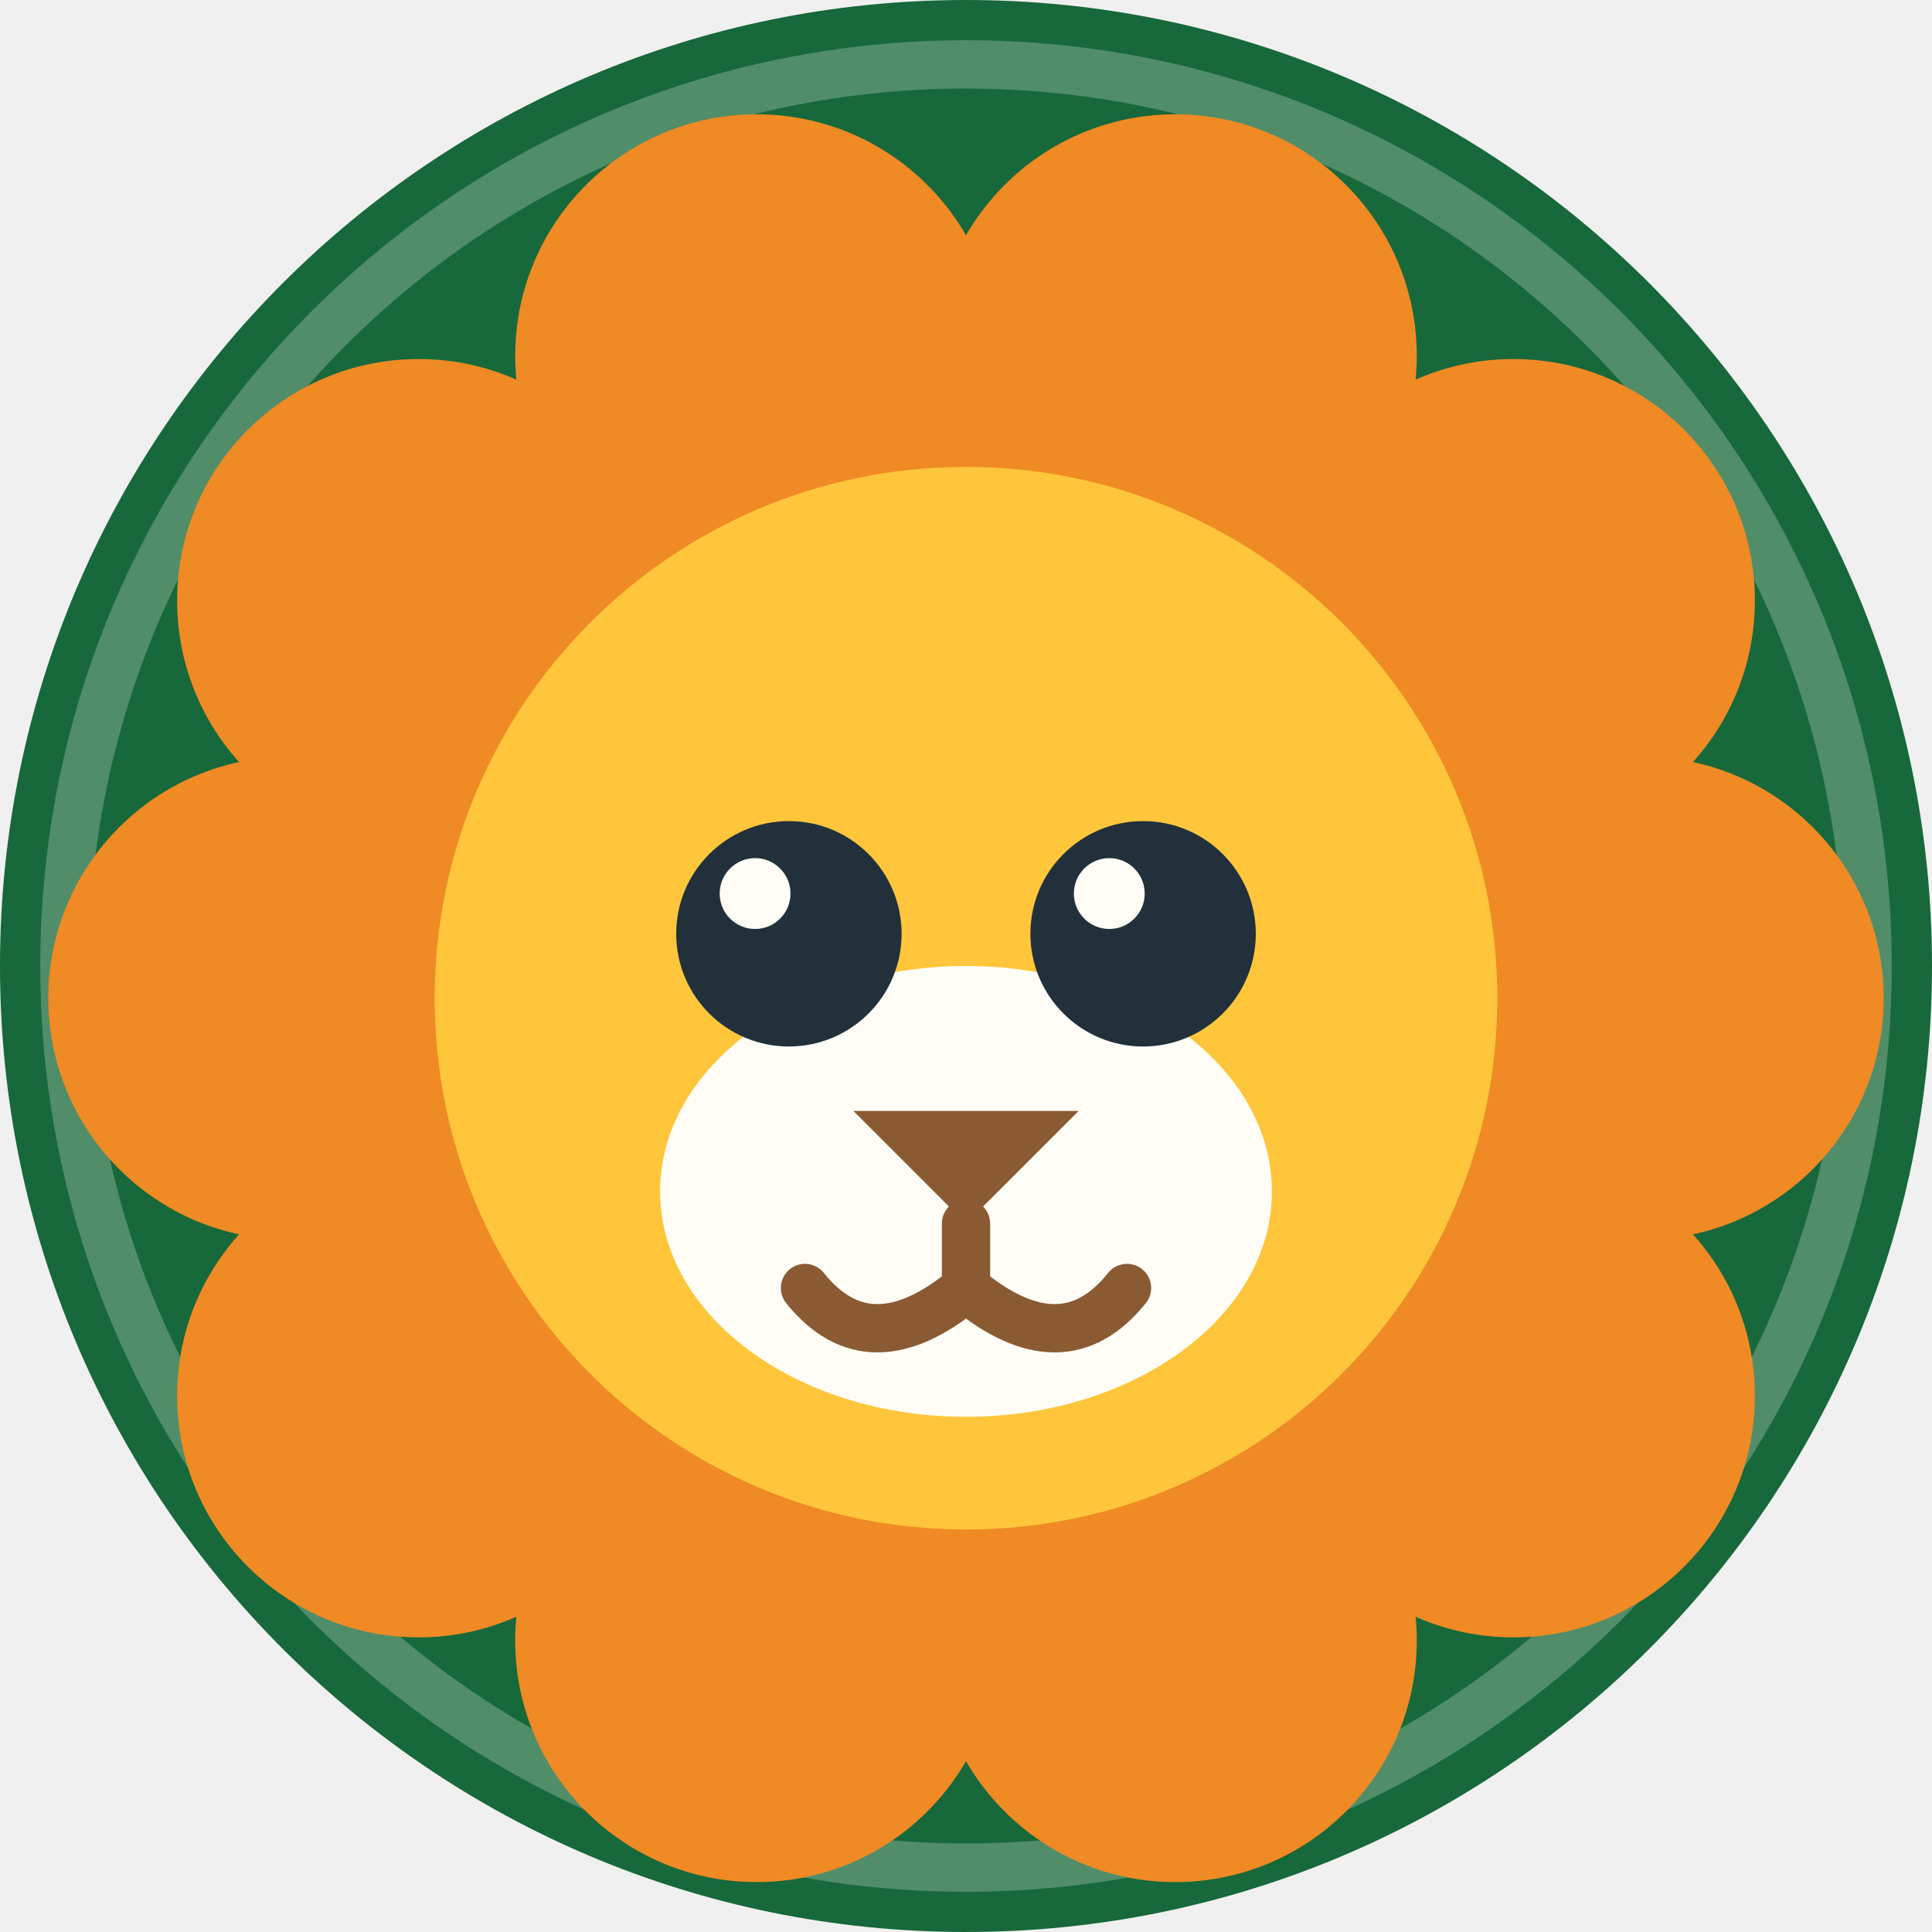
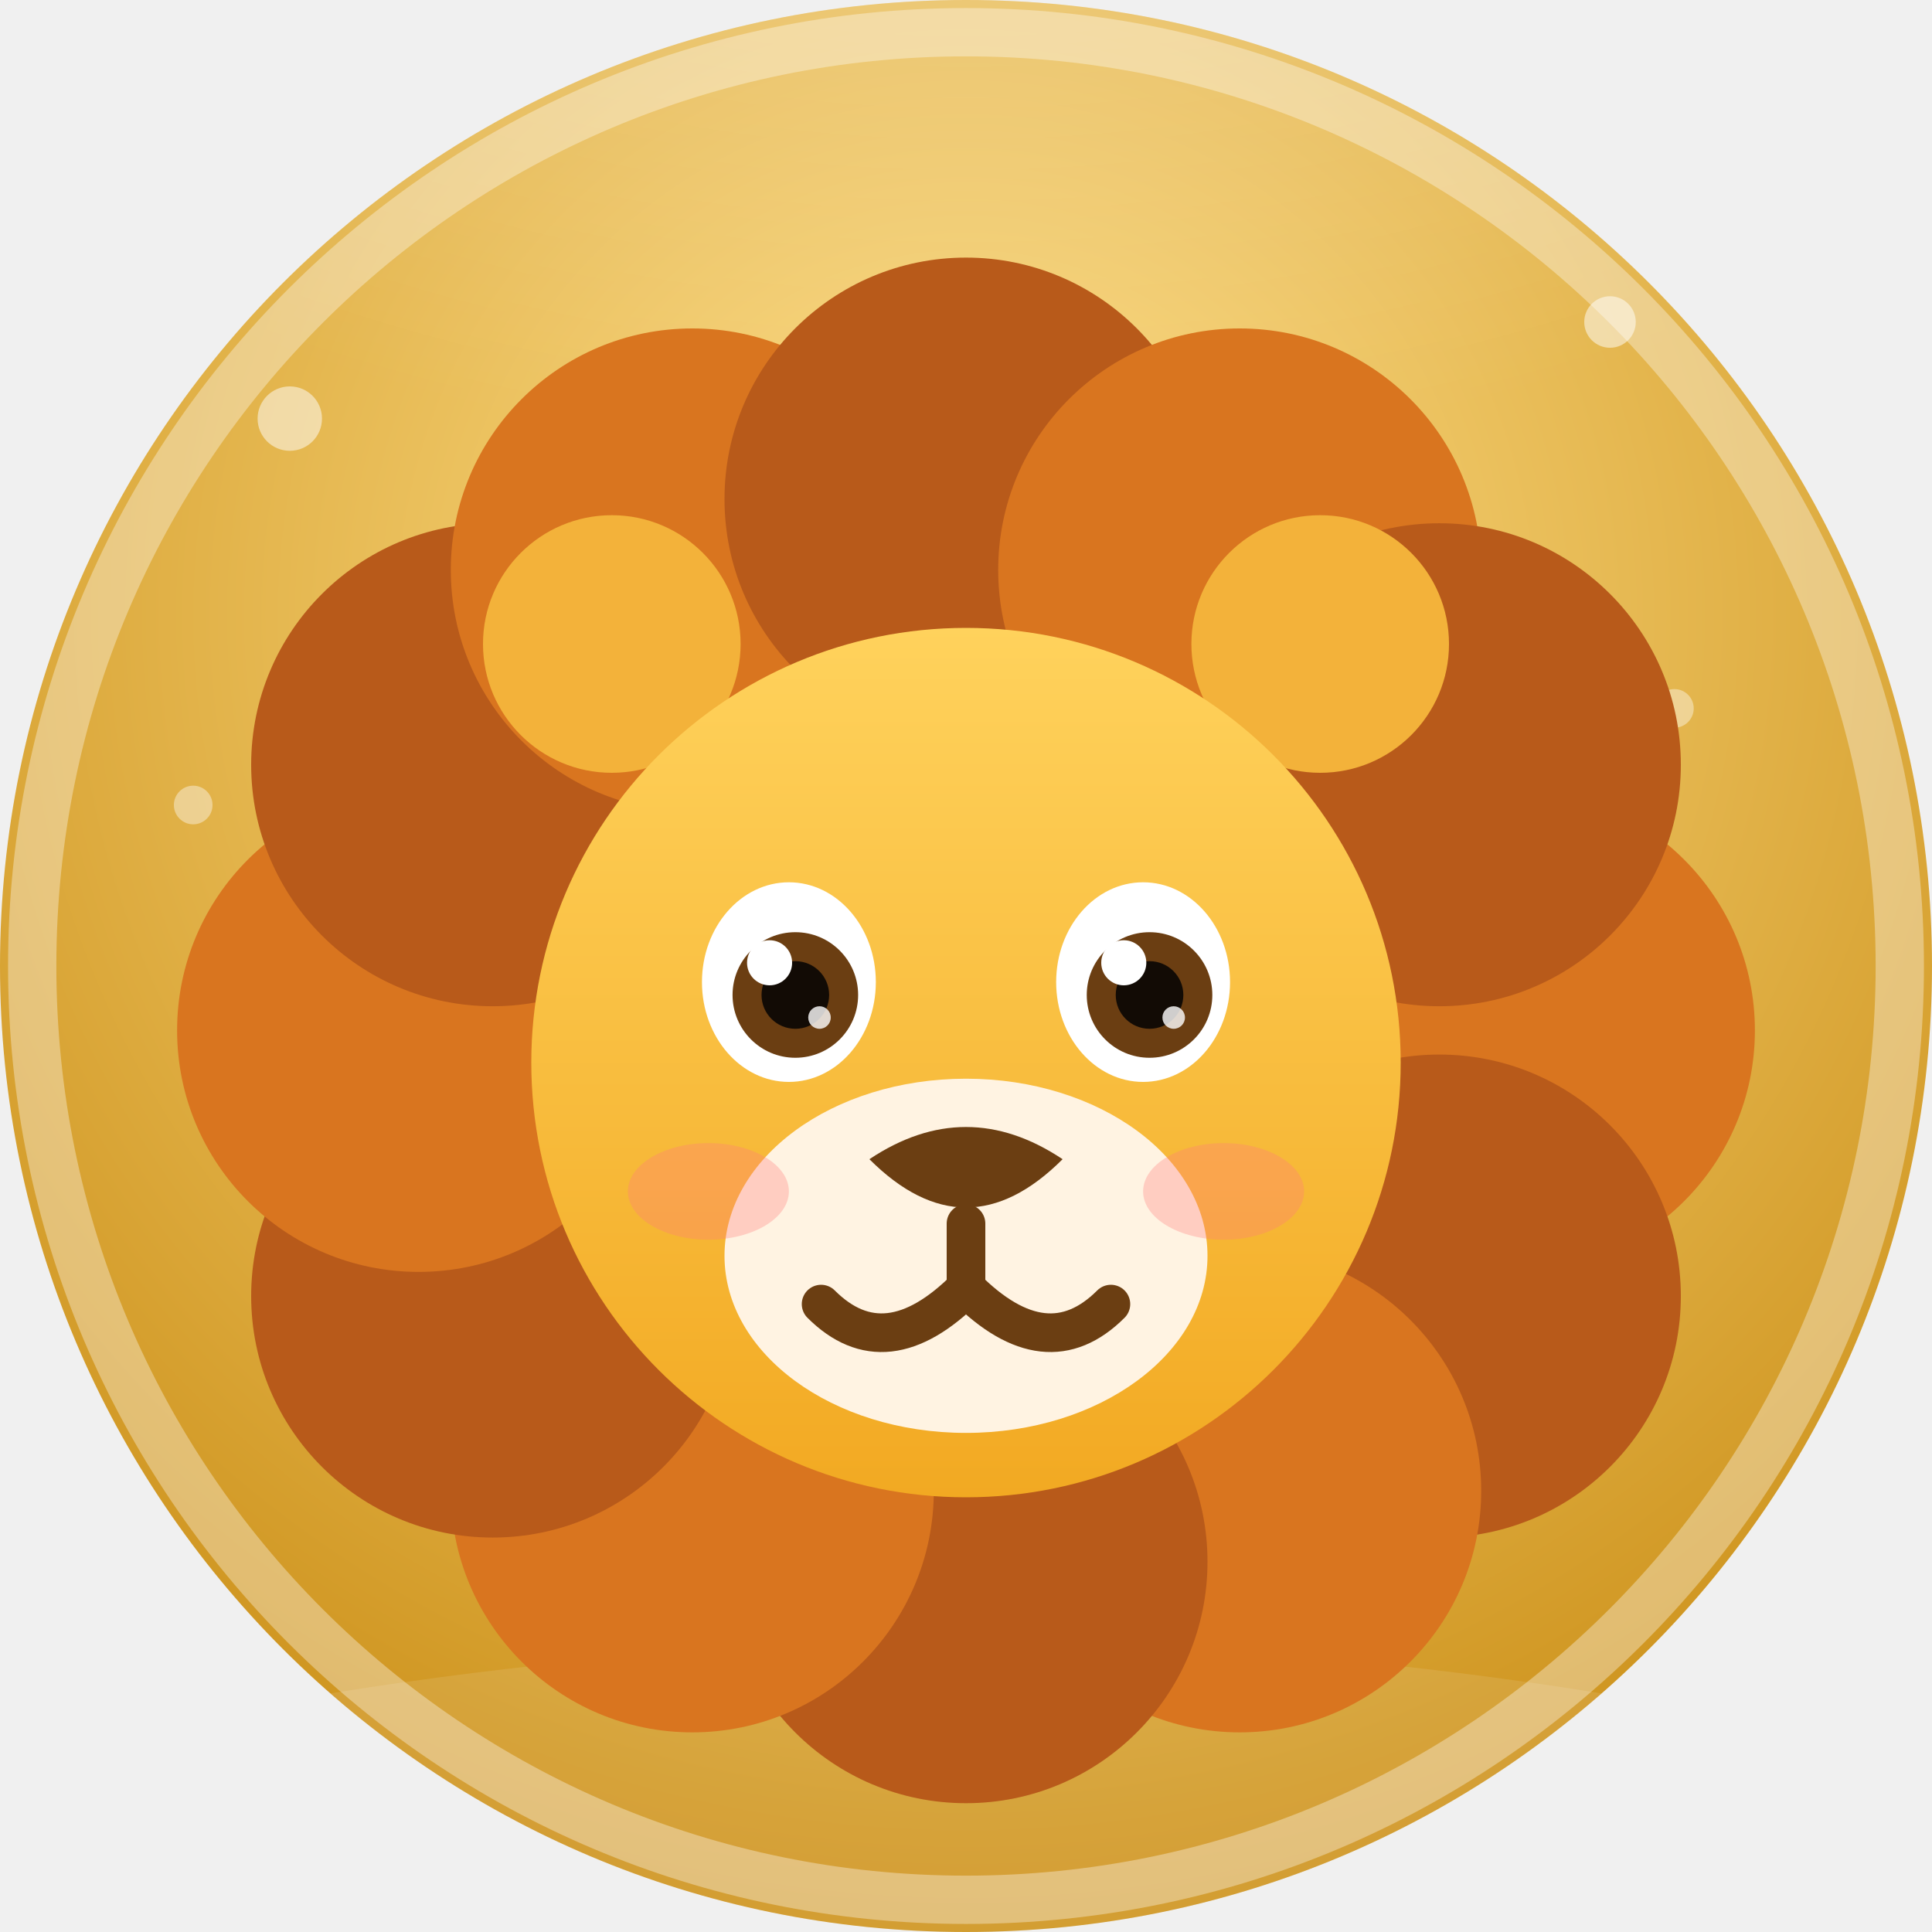
<svg xmlns="http://www.w3.org/2000/svg" viewBox="0 0 120 120" width="120" height="120" role="img" aria-label="Leão">
-   <circle cx="60" cy="60" r="60" fill="#17683A" />
-   <circle cx="60" cy="60" r="56" fill="none" stroke="#FFFDF6" stroke-width="3" opacity="0.25" />
-   <g fill="#F08A24">
-     <circle cx="102.0" cy="62.0" r="15" />
-     <circle cx="94.0" cy="86.7" r="15" />
-     <circle cx="73.0" cy="101.9" r="15" />
-     <circle cx="47.0" cy="101.9" r="15" />
-     <circle cx="26.0" cy="86.7" r="15" />
-     <circle cx="18.0" cy="62.0" r="15" />
-     <circle cx="26.0" cy="37.3" r="15" />
-     <circle cx="47.0" cy="22.1" r="15" />
-     <circle cx="73.0" cy="22.1" r="15" />
-     <circle cx="94.0" cy="37.3" r="15" />
+   <defs>
+     <radialGradient id="bg" cx="50%" cy="32%" r="75%">
+       <stop offset="0" stop-color="#FFE08A" />
+       <stop offset="1" stop-color="#C88A10" />
+     </radialGradient>
+     <radialGradient id="luz" cx="50%" cy="0%" r="70%">
+       <stop offset="0" stop-color="#FFFFFF" stop-opacity="0.45" />
+       <stop offset="1" stop-color="#FFFFFF" stop-opacity="0" />
+     </radialGradient>
+     <clipPath id="c">
+       <circle cx="60" cy="60" r="60" />
+     </clipPath>
+     <linearGradient id="rosto" x1="0" y1="0" x2="0" y2="1">
+       <stop offset="0" stop-color="#FFD25C" />
+       <stop offset="1" stop-color="#F2A922" />
+     </linearGradient>
+   </defs>
+   <g clip-path="url(#c)">
+     <rect width="120" height="120" fill="url(#bg)" />
+     <ellipse cx="60" cy="8" rx="70" ry="52" fill="url(#luz)" />
+     <path d="M-10 112 Q60 92 130 112 L130 130 L-10 130Z" fill="#FFFFFF" opacity="0.10" />
+     <circle cx="18" cy="26" r="2" fill="#FFFFFF" opacity="0.5" />
+     <circle cx="100" cy="20" r="1.6" fill="#FFFFFF" opacity="0.5" />
+     <circle cx="104" cy="44" r="1.2" fill="#FFFFFF" opacity="0.4" />
+     <circle cx="12" cy="50" r="1.2" fill="#FFFFFF" opacity="0.4" />
+     <circle cx="94.0" cy="64.0" r="15" fill="#D9751F" />
+     <circle cx="89.4" cy="80.5" r="15" fill="#B85A1A" />
+     <circle cx="77.0" cy="92.6" r="15" fill="#D9751F" />
+     <circle cx="60.0" cy="97.0" r="15" fill="#B85A1A" />
+     <circle cx="43.0" cy="92.6" r="15" fill="#D9751F" />
+     <circle cx="30.6" cy="80.5" r="15" fill="#B85A1A" />
+     <circle cx="26.0" cy="64.0" r="15" fill="#D9751F" />
+     <circle cx="30.6" cy="47.5" r="15" fill="#B85A1A" />
+     <circle cx="43.0" cy="35.4" r="15" fill="#D9751F" />
+     <circle cx="60.0" cy="31.0" r="15" fill="#B85A1A" />
+     <circle cx="77.0" cy="35.4" r="15" fill="#D9751F" />
+     <circle cx="89.4" cy="47.5" r="15" fill="#B85A1A" />
+     <circle cx="38" cy="40" r="8" fill="#F3B23A" />
+     <circle cx="82" cy="40" r="8" fill="#F3B23A" />
+     <ellipse cx="60" cy="66" rx="27" ry="27" fill="url(#rosto)" />
+     <ellipse cx="60" cy="78" rx="15" ry="11" fill="#FFF3E2" />
+     <ellipse cx="49" cy="61" rx="5.4" ry="6.2" fill="#FFFFFF" />
+     <circle cx="49.4" cy="61.8" r="3.9" fill="#6B3E12" />
+     <circle cx="49.4" cy="61.8" r="2.1" fill="#120B05" />
+     <circle cx="47.8" cy="59.8" r="1.4" fill="#FFFFFF" />
+     <circle cx="50.9" cy="63.2" r="0.7" fill="#FFFFFF" opacity="0.8" />
+     <ellipse cx="71" cy="61" rx="5.4" ry="6.2" fill="#FFFFFF" />
+     <circle cx="71.4" cy="61.8" r="3.9" fill="#6B3E12" />
+     <circle cx="71.4" cy="61.8" r="2.1" fill="#120B05" />
+     <circle cx="69.8" cy="59.8" r="1.4" fill="#FFFFFF" />
+     <circle cx="72.9" cy="63.2" r="0.7" fill="#FFFFFF" opacity="0.8" />
+     <path d="M54 72 Q60 68 66 72 Q60 78 54 72Z" fill="#6B3E12" />
+     <path d="M60 76 L60 80 M60 80 Q55 85 51 81 M60 80 Q65 85 69 81" stroke="#6B3E12" stroke-width="2.4" fill="none" stroke-linecap="round" />
+     <ellipse cx="44" cy="74" rx="5" ry="3" fill="#FF7B7B" opacity="0.32" />
+     <ellipse cx="76" cy="74" rx="5" ry="3" fill="#FF7B7B" opacity="0.32" />
  </g>
-   <circle cx="60" cy="62" r="33" fill="#FFC63B" />
-   <ellipse cx="60" cy="74" rx="19" ry="14" fill="#FFFDF6" />
-   <circle cx="49" cy="58" r="7" fill="#21303B" />
-   <circle cx="46.9" cy="55.5" r="2.2" fill="#FFFDF6" />
-   <circle cx="71" cy="58" r="7" fill="#21303B" />
-   <circle cx="68.9" cy="55.5" r="2.2" fill="#FFFDF6" />
-   <path d="M53 69h14l-7 7z" fill="#8A5A33" />
-   <path d="M60 76v4M60 80q-6 5-10 0M60 80q6 5 10 0" fill="none" stroke="#8A5A33" stroke-width="3" stroke-linecap="round" />
+   <circle cx="60" cy="60" r="58" fill="none" stroke="#FFFFFF" stroke-opacity="0.35" stroke-width="3" />
</svg>
